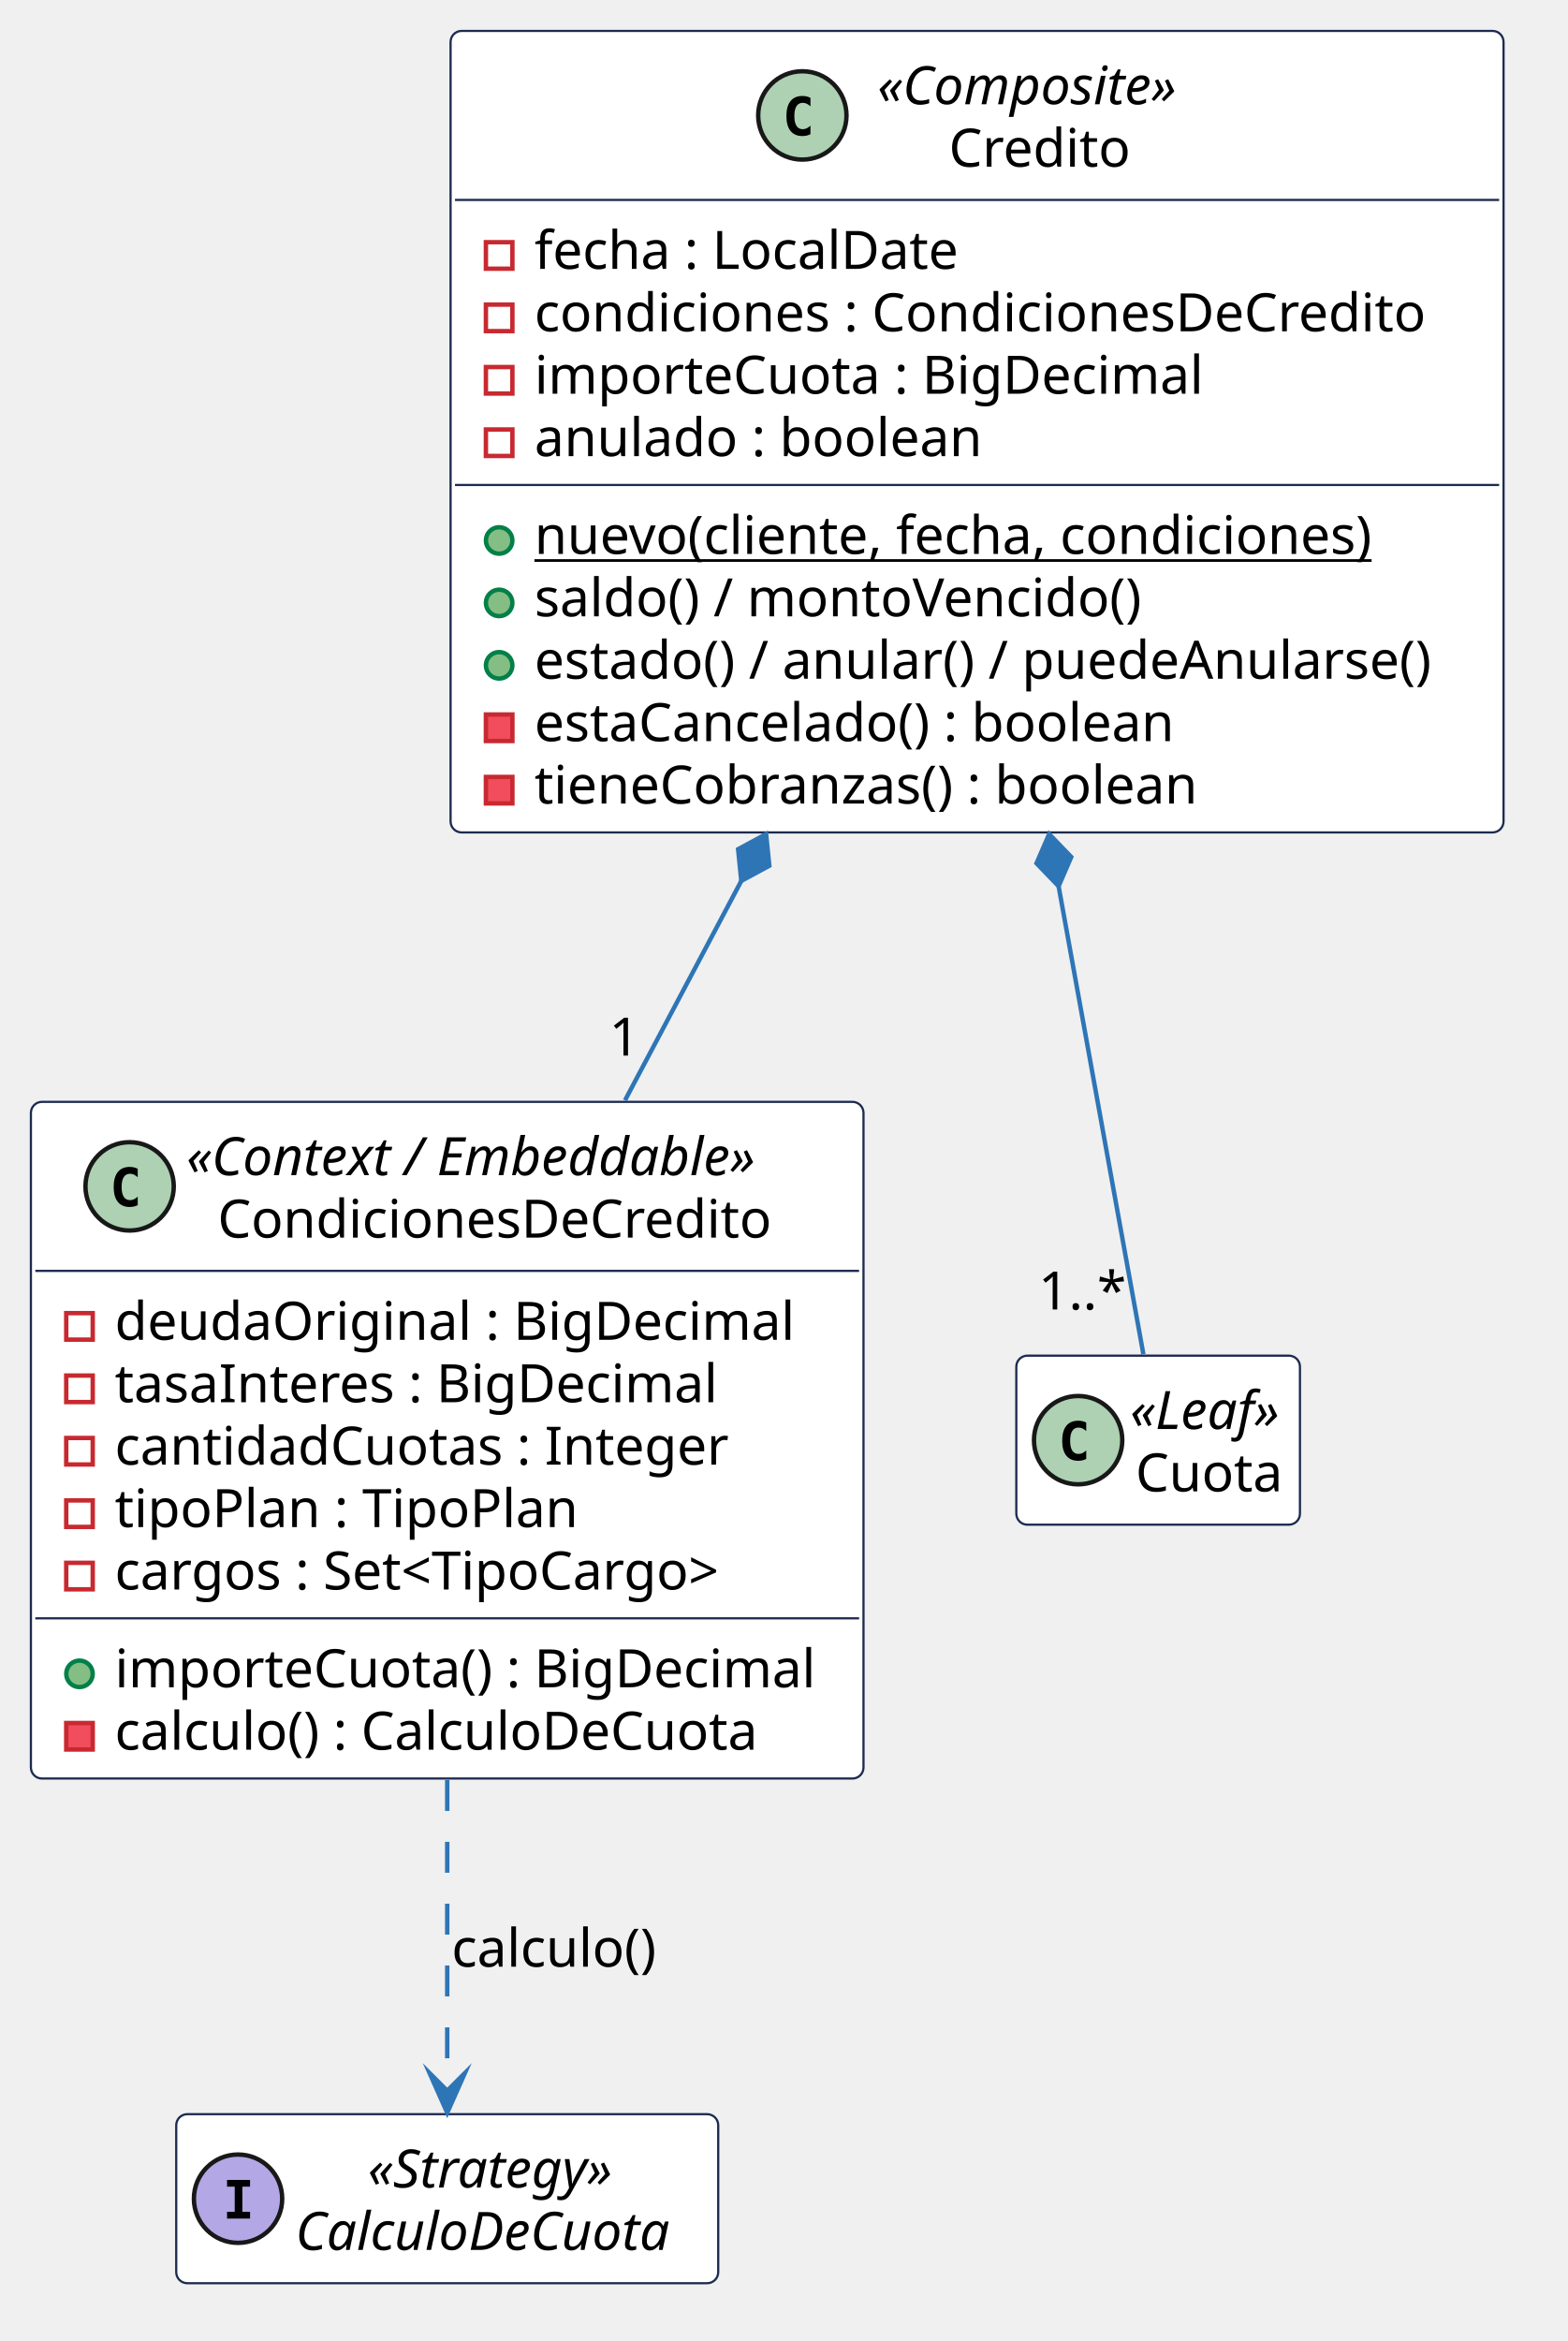
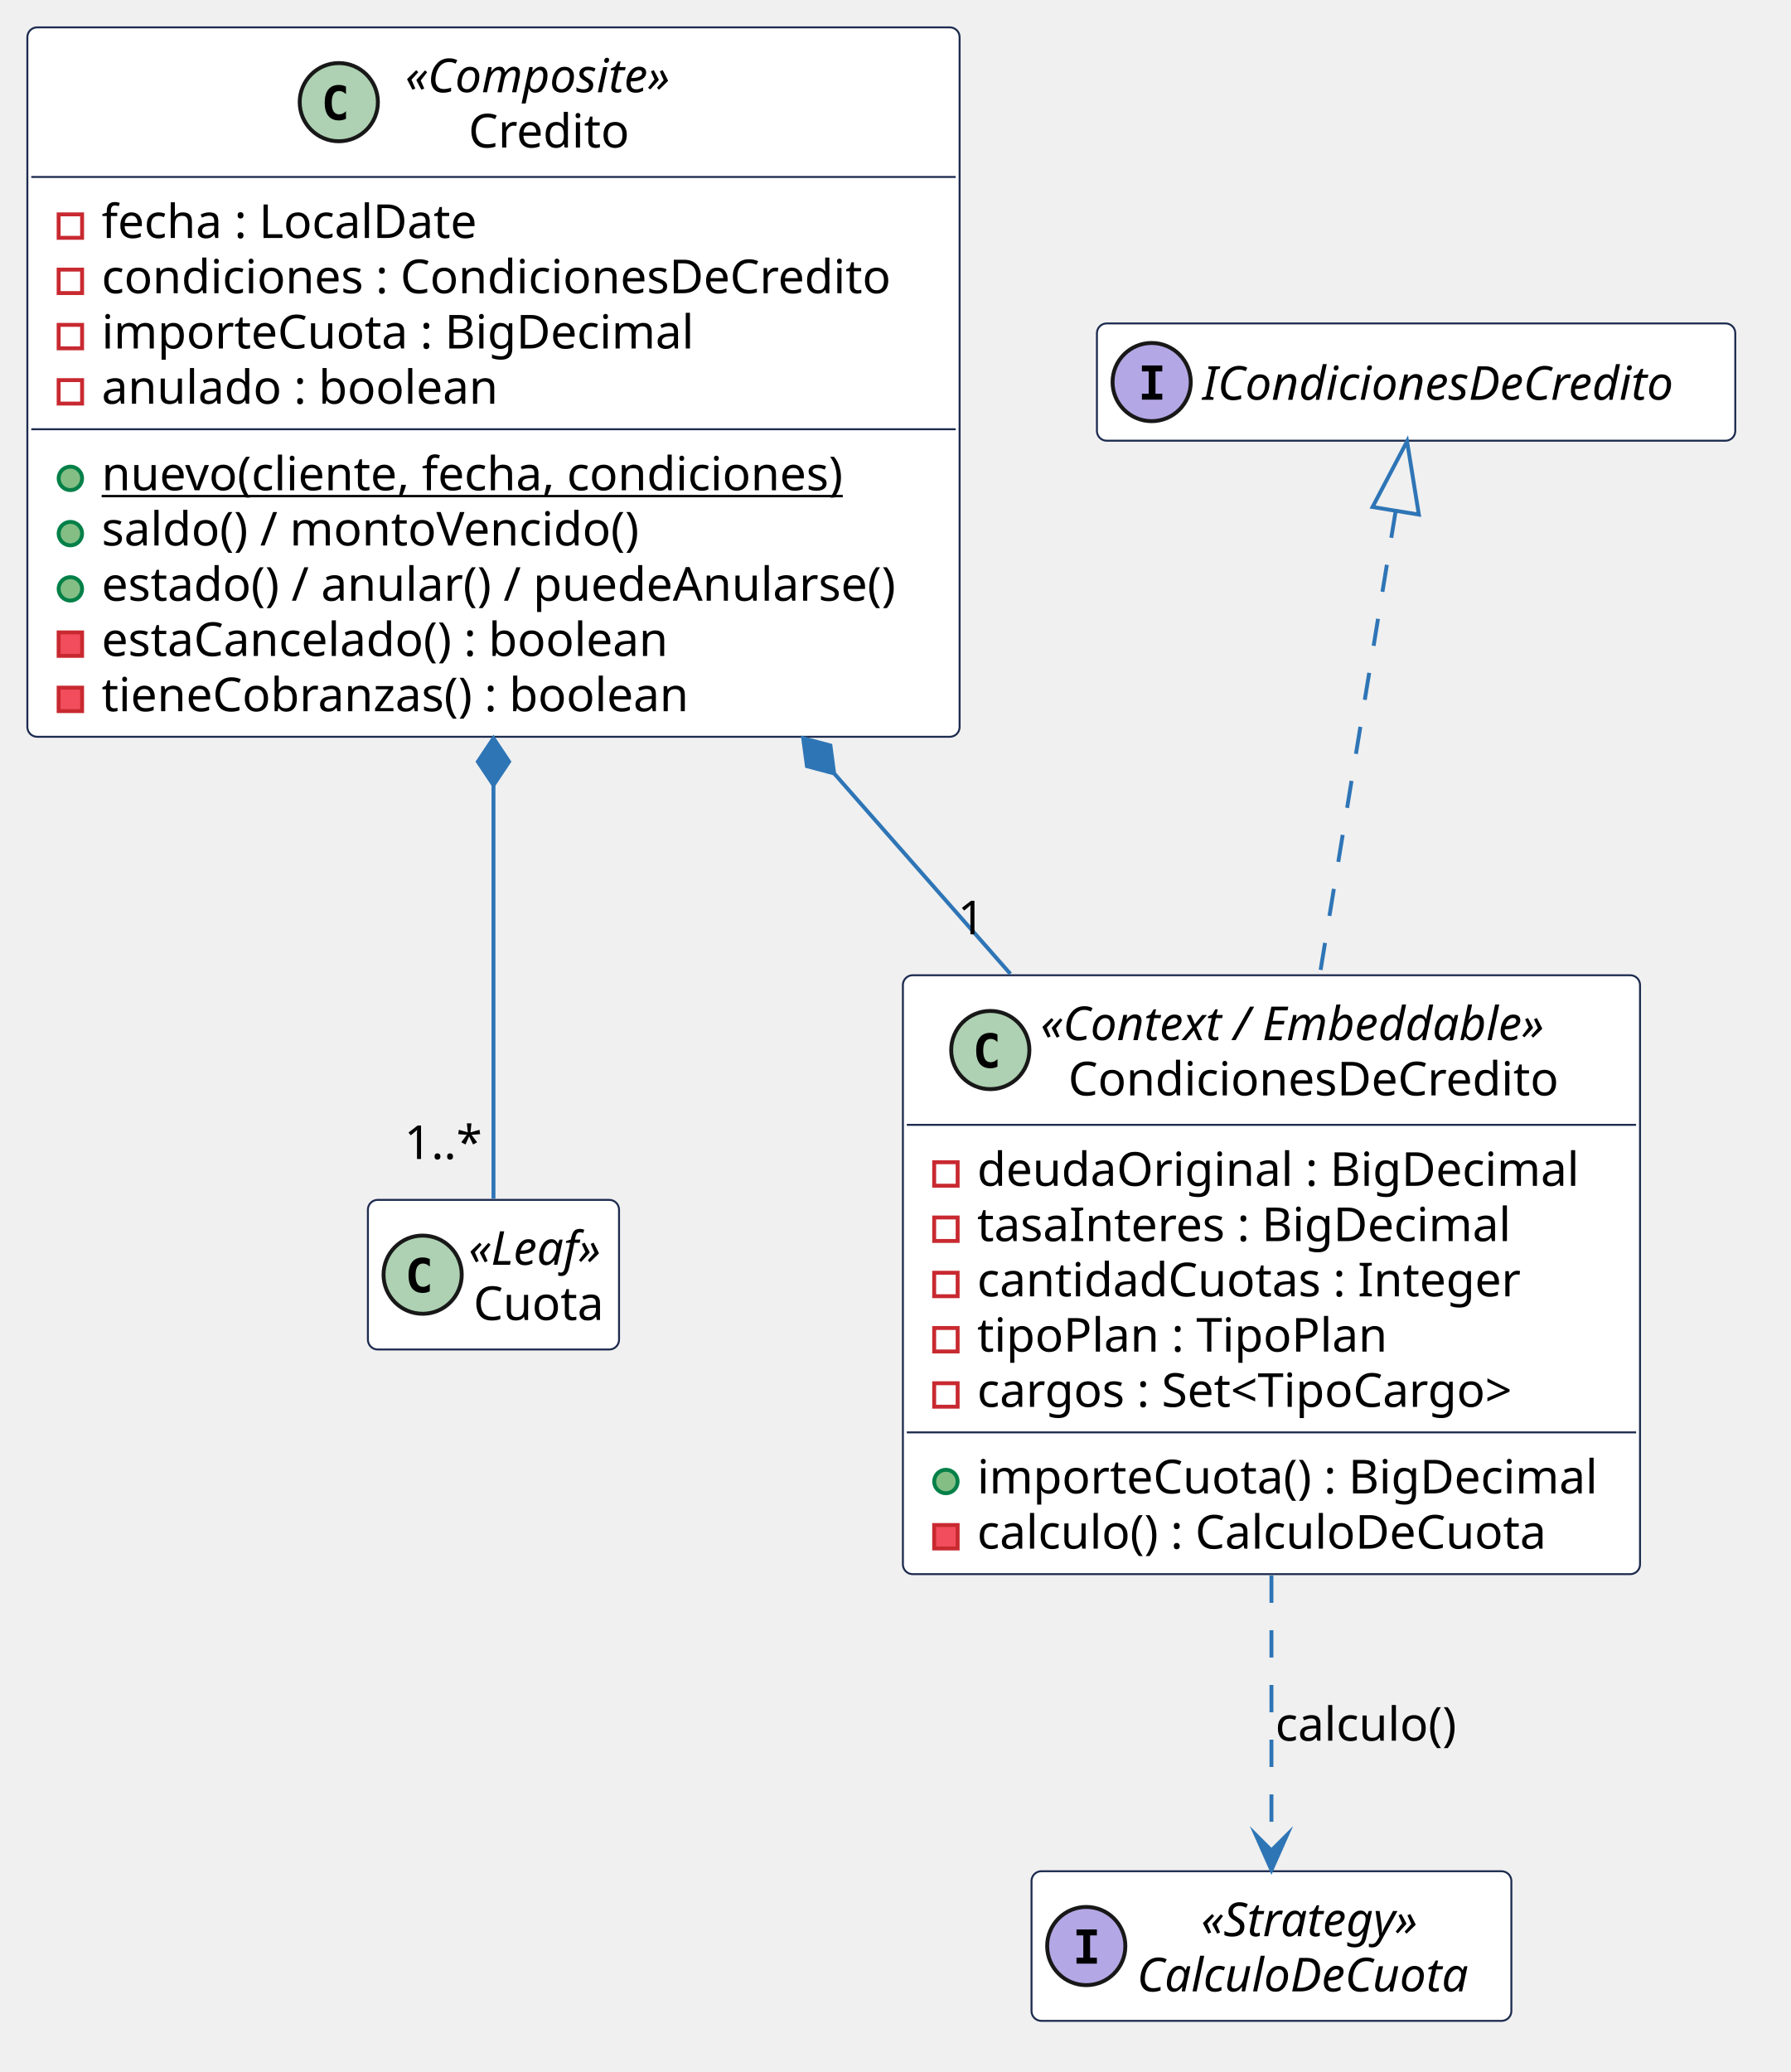
- <svg xmlns="http://www.w3.org/2000/svg" version="1.1" data-diagram-type="CLASS" style="width:355px;height:530px;background:#FFFFFF;" width="355px" height="530px" viewBox="0 0 355 530" zoomAndPan="magnify" preserveAspectRatio="none" contentStyleType="text/css">
+ <svg xmlns="http://www.w3.org/2000/svg" version="1.1" data-diagram-type="CLASS" style="width:458px;height:530px;background:#FFFFFF;" width="458px" height="530px" viewBox="0 0 458 530" zoomAndPan="magnify" preserveAspectRatio="none" contentStyleType="text/css">
  <defs />
  <g font-family="sans-serif" lengthAdjust="spacing">
    <g class="entity" data-qualified-name="Credito" id="ent0001" data-source-line="11">
-       <rect x="102.04" y="7" width="238.463" height="181.461" fill="#FFF" style="stroke:#1D2B4F;stroke-width:0.5;" rx="2.5" ry="2.5" />
-       <ellipse cx="181.704" cy="26.133" rx="10" ry="10" fill="#ADD1B2" style="stroke:#181818;stroke-width:1;" />
-       <path d="M183.538,30.381 Q183.128,30.592 182.677,30.697 Q182.226,30.803 181.728,30.803 Q179.958,30.803 179.026,29.637 Q178.095,28.471 178.095,26.268 Q178.095,24.059 179.026,22.893 Q179.958,21.727 181.728,21.727 Q182.226,21.727 182.683,21.832 Q183.14,21.938 183.538,22.148 L183.538,24.07 Q183.093,23.66 182.674,23.47 Q182.255,23.279 181.81,23.279 Q180.86,23.279 180.377,24.032 Q179.894,24.785 179.894,26.268 Q179.894,27.744 180.377,28.497 Q180.86,29.25 181.81,29.25 Q182.255,29.25 182.674,29.06 Q183.093,28.869 183.538,28.459 Z " fill="#000" />
-       <text x="198.704" y="23.602" fill="#000" font-size="12" textLength="75.135" font-style="italic" font-family="Calibri">«Composite»</text>
-       <text x="214.882" y="37.734" fill="#000" font-size="12" textLength="42.779" font-family="Calibri">Credito</text>
-       <line x1="103.04" y1="45.266" x2="339.503" y2="45.266" style="stroke:#1D2B4F;stroke-width:0.5;" />
+       <rect x="7" y="7" width="238.463" height="181.461" fill="#FFF" style="stroke:#1D2B4F;stroke-width:0.5;" rx="2.5" ry="2.5" />
+       <ellipse cx="86.664" cy="26.133" rx="10" ry="10" fill="#ADD1B2" style="stroke:#181818;stroke-width:1;" />
+       <path d="M88.498,30.381 Q88.088,30.592 87.637,30.697 Q87.186,30.803 86.688,30.803 Q84.918,30.803 83.986,29.637 Q83.055,28.471 83.055,26.268 Q83.055,24.059 83.986,22.893 Q84.918,21.727 86.688,21.727 Q87.186,21.727 87.643,21.832 Q88.1,21.938 88.498,22.148 L88.498,24.07 Q88.053,23.66 87.634,23.47 Q87.215,23.279 86.77,23.279 Q85.82,23.279 85.337,24.032 Q84.854,24.785 84.854,26.268 Q84.854,27.744 85.337,28.497 Q85.82,29.25 86.77,29.25 Q87.215,29.25 87.634,29.06 Q88.053,28.869 88.498,28.459 Z " fill="#000" />
+       <text x="103.664" y="23.602" fill="#000" font-size="12" textLength="75.135" font-style="italic" font-family="Calibri">«Composite»</text>
+       <text x="119.842" y="37.734" fill="#000" font-size="12" textLength="42.779" font-family="Calibri">Credito</text>
+       <line x1="8" y1="45.266" x2="244.463" y2="45.266" style="stroke:#1D2B4F;stroke-width:0.5;" />
      <g data-visibility-modifier="PRIVATE_FIELD">
-         <rect x="110.04" y="54.832" width="6" height="6" fill="none" style="stroke:#C82930;stroke-width:1;" />
+         <rect x="15" y="54.832" width="6" height="6" fill="none" style="stroke:#C82930;stroke-width:1;" />
      </g>
-       <text x="121.04" y="60.867" fill="#000" font-size="12" textLength="99.51" font-family="Calibri">fecha : LocalDate</text>
+       <text x="26" y="60.867" fill="#000" font-size="12" textLength="99.51" font-family="Calibri">fecha : LocalDate</text>
      <g data-visibility-modifier="PRIVATE_FIELD">
-         <rect x="110.04" y="68.965" width="6" height="6" fill="none" style="stroke:#C82930;stroke-width:1;" />
+         <rect x="15" y="68.965" width="6" height="6" fill="none" style="stroke:#C82930;stroke-width:1;" />
      </g>
-       <text x="121.04" y="75" fill="#000" font-size="12" textLength="210.445" font-family="Calibri">condiciones : CondicionesDeCredito</text>
+       <text x="26" y="75" fill="#000" font-size="12" textLength="210.445" font-family="Calibri">condiciones : CondicionesDeCredito</text>
      <g data-visibility-modifier="PRIVATE_FIELD">
-         <rect x="110.04" y="83.098" width="6" height="6" fill="none" style="stroke:#C82930;stroke-width:1;" />
+         <rect x="15" y="83.098" width="6" height="6" fill="none" style="stroke:#C82930;stroke-width:1;" />
      </g>
-       <text x="121.04" y="89.133" fill="#000" font-size="12" textLength="155.748" font-family="Calibri">importeCuota : BigDecimal</text>
+       <text x="26" y="89.133" fill="#000" font-size="12" textLength="155.748" font-family="Calibri">importeCuota : BigDecimal</text>
      <g data-visibility-modifier="PRIVATE_FIELD">
-         <rect x="110.04" y="97.23" width="6" height="6" fill="none" style="stroke:#C82930;stroke-width:1;" />
+         <rect x="15" y="97.23" width="6" height="6" fill="none" style="stroke:#C82930;stroke-width:1;" />
      </g>
-       <text x="121.04" y="103.266" fill="#000" font-size="12" textLength="104.455" font-family="Calibri">anulado : boolean</text>
-       <line x1="103.04" y1="109.797" x2="339.503" y2="109.797" style="stroke:#1D2B4F;stroke-width:0.5;" />
+       <text x="26" y="103.266" fill="#000" font-size="12" textLength="104.455" font-family="Calibri">anulado : boolean</text>
+       <line x1="8" y1="109.797" x2="244.463" y2="109.797" style="stroke:#1D2B4F;stroke-width:0.5;" />
      <g data-visibility-modifier="PUBLIC_METHOD">
-         <ellipse cx="113.04" cy="122.363" rx="3" ry="3" fill="#84BE84" style="stroke:#038048;stroke-width:1;" />
+         <ellipse cx="18" cy="122.363" rx="3" ry="3" fill="#84BE84" style="stroke:#038048;stroke-width:1;" />
      </g>
-       <text x="121.04" y="125.398" fill="#000" font-size="12" textLength="197.086" text-decoration="underline" font-family="Calibri">nuevo(cliente, fecha, condiciones)</text>
+       <text x="26" y="125.398" fill="#000" font-size="12" textLength="197.086" text-decoration="underline" font-family="Calibri">nuevo(cliente, fecha, condiciones)</text>
      <g data-visibility-modifier="PUBLIC_METHOD">
-         <ellipse cx="113.04" cy="136.496" rx="3" ry="3" fill="#84BE84" style="stroke:#038048;stroke-width:1;" />
+         <ellipse cx="18" cy="136.496" rx="3" ry="3" fill="#84BE84" style="stroke:#038048;stroke-width:1;" />
      </g>
-       <text x="121.04" y="139.531" fill="#000" font-size="12" textLength="145.031" font-family="Calibri">saldo() / montoVencido()</text>
+       <text x="26" y="139.531" fill="#000" font-size="12" textLength="145.031" font-family="Calibri">saldo() / montoVencido()</text>
      <g data-visibility-modifier="PUBLIC_METHOD">
-         <ellipse cx="113.04" cy="150.629" rx="3" ry="3" fill="#84BE84" style="stroke:#038048;stroke-width:1;" />
+         <ellipse cx="18" cy="150.629" rx="3" ry="3" fill="#84BE84" style="stroke:#038048;stroke-width:1;" />
      </g>
-       <text x="121.04" y="153.664" fill="#000" font-size="12" textLength="213.463" font-family="Calibri">estado() / anular() / puedeAnularse()</text>
+       <text x="26" y="153.664" fill="#000" font-size="12" textLength="213.463" font-family="Calibri">estado() / anular() / puedeAnularse()</text>
      <g data-visibility-modifier="PRIVATE_METHOD">
-         <rect x="110.04" y="161.762" width="6" height="6" fill="#F24D5C" style="stroke:#C82930;stroke-width:1;" />
+         <rect x="15" y="161.762" width="6" height="6" fill="#F24D5C" style="stroke:#C82930;stroke-width:1;" />
      </g>
-       <text x="121.04" y="167.797" fill="#000" font-size="12" textLength="149.865" font-family="Calibri">estaCancelado() : boolean</text>
+       <text x="26" y="167.797" fill="#000" font-size="12" textLength="149.865" font-family="Calibri">estaCancelado() : boolean</text>
      <g data-visibility-modifier="PRIVATE_METHOD">
-         <rect x="110.04" y="175.895" width="6" height="6" fill="#F24D5C" style="stroke:#C82930;stroke-width:1;" />
+         <rect x="15" y="175.895" width="6" height="6" fill="#F24D5C" style="stroke:#C82930;stroke-width:1;" />
      </g>
-       <text x="121.04" y="181.93" fill="#000" font-size="12" textLength="156.328" font-family="Calibri">tieneCobranzas() : boolean</text>
+       <text x="26" y="181.93" fill="#000" font-size="12" textLength="156.328" font-family="Calibri">tieneCobranzas() : boolean</text>
    </g>
    <g class="entity" data-qualified-name="CondicionesDeCredito" id="ent0002" data-source-line="22">
-       <rect x="7" y="249.46" width="188.553" height="153.195" fill="#FFF" style="stroke:#1D2B4F;stroke-width:0.5;" rx="2.5" ry="2.5" />
-       <ellipse cx="29.354" cy="268.593" rx="10" ry="10" fill="#ADD1B2" style="stroke:#181818;stroke-width:1;" />
-       <path d="M31.188,272.841 Q30.778,273.052 30.327,273.157 Q29.875,273.263 29.377,273.263 Q27.608,273.263 26.676,272.097 Q25.745,270.931 25.745,268.728 Q25.745,266.519 26.676,265.353 Q27.608,264.187 29.377,264.187 Q29.875,264.187 30.333,264.292 Q30.79,264.398 31.188,264.608 L31.188,266.53 Q30.743,266.12 30.324,265.93 Q29.905,265.739 29.459,265.739 Q28.51,265.739 28.027,266.492 Q27.543,267.245 27.543,268.728 Q27.543,270.204 28.027,270.957 Q28.51,271.71 29.459,271.71 Q29.905,271.71 30.324,271.52 Q30.743,271.329 31.188,270.919 Z " fill="#000" />
-       <text x="42.21" y="266.062" fill="#000" font-size="12" textLength="143.988" font-style="italic" font-family="Calibri">«Context / Embeddable»</text>
-       <text x="49.289" y="280.194" fill="#000" font-size="12" textLength="129.832" font-family="Calibri">CondicionesDeCredito</text>
-       <line x1="8" y1="287.726" x2="194.553" y2="287.726" style="stroke:#1D2B4F;stroke-width:0.5;" />
+       <rect x="230.96" y="249.46" width="188.553" height="153.195" fill="#FFF" style="stroke:#1D2B4F;stroke-width:0.5;" rx="2.5" ry="2.5" />
+       <ellipse cx="253.314" cy="268.593" rx="10" ry="10" fill="#ADD1B2" style="stroke:#181818;stroke-width:1;" />
+       <path d="M255.148,272.841 Q254.738,273.052 254.287,273.157 Q253.835,273.263 253.337,273.263 Q251.568,273.263 250.636,272.097 Q249.705,270.931 249.705,268.728 Q249.705,266.519 250.636,265.353 Q251.568,264.187 253.337,264.187 Q253.835,264.187 254.293,264.292 Q254.75,264.398 255.148,264.608 L255.148,266.53 Q254.703,266.12 254.284,265.93 Q253.865,265.739 253.419,265.739 Q252.47,265.739 251.987,266.492 Q251.503,267.245 251.503,268.728 Q251.503,270.204 251.987,270.957 Q252.47,271.71 253.419,271.71 Q253.865,271.71 254.284,271.52 Q254.703,271.329 255.148,270.919 Z " fill="#000" />
+       <text x="266.17" y="266.062" fill="#000" font-size="12" textLength="143.988" font-style="italic" font-family="Calibri">«Context / Embeddable»</text>
+       <text x="273.249" y="280.194" fill="#000" font-size="12" textLength="129.832" font-family="Calibri">CondicionesDeCredito</text>
+       <line x1="231.96" y1="287.726" x2="418.513" y2="287.726" style="stroke:#1D2B4F;stroke-width:0.5;" />
      <g data-visibility-modifier="PRIVATE_FIELD">
-         <rect x="15" y="297.292" width="6" height="6" fill="none" style="stroke:#C82930;stroke-width:1;" />
+         <rect x="238.96" y="297.292" width="6" height="6" fill="none" style="stroke:#C82930;stroke-width:1;" />
      </g>
-       <text x="26" y="303.327" fill="#000" font-size="12" textLength="157.893" font-family="Calibri">deudaOriginal : BigDecimal</text>
+       <text x="249.96" y="303.327" fill="#000" font-size="12" textLength="157.893" font-family="Calibri">deudaOriginal : BigDecimal</text>
      <g data-visibility-modifier="PRIVATE_FIELD">
-         <rect x="15" y="311.425" width="6" height="6" fill="none" style="stroke:#C82930;stroke-width:1;" />
+         <rect x="238.96" y="311.425" width="6" height="6" fill="none" style="stroke:#C82930;stroke-width:1;" />
      </g>
-       <text x="26" y="317.46" fill="#000" font-size="12" textLength="139.482" font-family="Calibri">tasaInteres : BigDecimal</text>
+       <text x="249.96" y="317.46" fill="#000" font-size="12" textLength="139.482" font-family="Calibri">tasaInteres : BigDecimal</text>
      <g data-visibility-modifier="PRIVATE_FIELD">
-         <rect x="15" y="325.558" width="6" height="6" fill="none" style="stroke:#C82930;stroke-width:1;" />
+         <rect x="238.96" y="325.558" width="6" height="6" fill="none" style="stroke:#C82930;stroke-width:1;" />
      </g>
-       <text x="26" y="331.593" fill="#000" font-size="12" textLength="142.811" font-family="Calibri">cantidadCuotas : Integer</text>
+       <text x="249.96" y="331.593" fill="#000" font-size="12" textLength="142.811" font-family="Calibri">cantidadCuotas : Integer</text>
      <g data-visibility-modifier="PRIVATE_FIELD">
-         <rect x="15" y="339.69" width="6" height="6" fill="none" style="stroke:#C82930;stroke-width:1;" />
+         <rect x="238.96" y="339.69" width="6" height="6" fill="none" style="stroke:#C82930;stroke-width:1;" />
      </g>
-       <text x="26" y="345.726" fill="#000" font-size="12" textLength="108.604" font-family="Calibri">tipoPlan : TipoPlan</text>
+       <text x="249.96" y="345.726" fill="#000" font-size="12" textLength="108.604" font-family="Calibri">tipoPlan : TipoPlan</text>
      <g data-visibility-modifier="PRIVATE_FIELD">
-         <rect x="15" y="353.823" width="6" height="6" fill="none" style="stroke:#C82930;stroke-width:1;" />
+         <rect x="238.96" y="353.823" width="6" height="6" fill="none" style="stroke:#C82930;stroke-width:1;" />
      </g>
-       <text x="26" y="359.858" fill="#000" font-size="12" textLength="147.434" font-family="Calibri">cargos : Set&lt;TipoCargo&gt;</text>
-       <line x1="8" y1="366.39" x2="194.553" y2="366.39" style="stroke:#1D2B4F;stroke-width:0.5;" />
+       <text x="249.96" y="359.858" fill="#000" font-size="12" textLength="147.434" font-family="Calibri">cargos : Set&lt;TipoCargo&gt;</text>
+       <line x1="231.96" y1="366.39" x2="418.513" y2="366.39" style="stroke:#1D2B4F;stroke-width:0.5;" />
      <g data-visibility-modifier="PUBLIC_METHOD">
-         <ellipse cx="18" cy="378.956" rx="3" ry="3" fill="#84BE84" style="stroke:#038048;stroke-width:1;" />
+         <ellipse cx="241.96" cy="378.956" rx="3" ry="3" fill="#84BE84" style="stroke:#038048;stroke-width:1;" />
      </g>
-       <text x="26" y="381.991" fill="#000" font-size="12" textLength="163.553" font-family="Calibri">importeCuota() : BigDecimal</text>
+       <text x="249.96" y="381.991" fill="#000" font-size="12" textLength="163.553" font-family="Calibri">importeCuota() : BigDecimal</text>
      <g data-visibility-modifier="PRIVATE_METHOD">
-         <rect x="15" y="390.089" width="6" height="6" fill="#F24D5C" style="stroke:#C82930;stroke-width:1;" />
+         <rect x="238.96" y="390.089" width="6" height="6" fill="#F24D5C" style="stroke:#C82930;stroke-width:1;" />
      </g>
-       <text x="26" y="396.124" fill="#000" font-size="12" textLength="152.613" font-family="Calibri">calculo() : CalculoDeCuota</text>
+       <text x="249.96" y="396.124" fill="#000" font-size="12" textLength="152.613" font-family="Calibri">calculo() : CalculoDeCuota</text>
    </g>
-     <g class="entity" data-qualified-name="CalculoDeCuota" id="ent0003" data-source-line="31">
-       <rect x="39.91" y="478.65" width="122.742" height="38.266" fill="#FFF" style="stroke:#1D2B4F;stroke-width:0.5;" rx="2.5" ry="2.5" />
-       <ellipse cx="53.91" cy="497.783" rx="10" ry="10" fill="#B4A7E5" style="stroke:#181818;stroke-width:1;" />
-       <path d="M51.418,495.058 L51.418,493.535 L56.627,493.535 L56.627,495.058 L54.887,495.058 L54.887,500.759 L56.627,500.759 L56.627,502.283 L51.418,502.283 L51.418,500.759 L53.158,500.759 L53.158,495.058 Z " fill="#000" />
-       <text x="83.287" y="495.252" fill="#000" font-size="12" textLength="59.988" font-style="italic" font-family="Calibri">«Strategy»</text>
-       <text x="66.91" y="509.384" fill="#000" font-size="12" textLength="92.742" font-style="italic" font-family="Calibri">CalculoDeCuota</text>
+     <g class="entity" data-qualified-name="ICondicionesDeCredito" id="ent0003" data-source-line="31">
+       <rect x="280.59" y="82.73" width="163.289" height="30" fill="#FFF" style="stroke:#1D2B4F;stroke-width:0.5;" rx="2.5" ry="2.5" />
+       <ellipse cx="294.59" cy="97.73" rx="10" ry="10" fill="#B4A7E5" style="stroke:#181818;stroke-width:1;" />
+       <path d="M292.098,95.005 L292.098,93.482 L297.307,93.482 L297.307,95.005 L295.567,95.005 L295.567,100.707 L297.307,100.707 L297.307,102.23 L292.098,102.23 L292.098,100.707 L293.838,100.707 L293.838,95.005 Z " fill="#000" />
+       <text x="307.59" y="102.265" fill="#000" font-size="12" textLength="133.289" font-style="italic" font-family="Calibri">ICondicionesDeCredito</text>
    </g>
-     <g class="entity" data-qualified-name="Cuota" id="ent0004" data-source-line="32">
-       <rect x="230.16" y="306.92" width="64.236" height="38.266" fill="#FFF" style="stroke:#1D2B4F;stroke-width:0.5;" rx="2.5" ry="2.5" />
-       <ellipse cx="244.16" cy="326.053" rx="10" ry="10" fill="#ADD1B2" style="stroke:#181818;stroke-width:1;" />
-       <path d="M245.994,330.301 Q245.584,330.512 245.133,330.617 Q244.681,330.723 244.183,330.723 Q242.414,330.723 241.482,329.557 Q240.551,328.391 240.551,326.188 Q240.551,323.979 241.482,322.813 Q242.414,321.647 244.183,321.647 Q244.681,321.647 245.139,321.752 Q245.596,321.858 245.994,322.068 L245.994,323.99 Q245.549,323.58 245.13,323.39 Q244.711,323.199 244.265,323.199 Q243.316,323.199 242.833,323.952 Q242.349,324.705 242.349,326.188 Q242.349,327.664 242.833,328.417 Q243.316,329.17 244.265,329.17 Q244.711,329.17 245.13,328.98 Q245.549,328.789 245.994,328.379 Z " fill="#000" />
-       <text x="255.93" y="323.522" fill="#000" font-size="12" textLength="36.697" font-style="italic" font-family="Calibri">«Leaf»</text>
-       <text x="257.16" y="337.654" fill="#000" font-size="12" textLength="34.236" font-family="Calibri">Cuota</text>
+     <g class="entity" data-qualified-name="CalculoDeCuota" id="ent0004" data-source-line="32">
+       <rect x="263.86" y="478.65" width="122.742" height="38.266" fill="#FFF" style="stroke:#1D2B4F;stroke-width:0.5;" rx="2.5" ry="2.5" />
+       <ellipse cx="277.86" cy="497.783" rx="10" ry="10" fill="#B4A7E5" style="stroke:#181818;stroke-width:1;" />
+       <path d="M275.368,495.058 L275.368,493.535 L280.577,493.535 L280.577,495.058 L278.837,495.058 L278.837,500.759 L280.577,500.759 L280.577,502.283 L275.368,502.283 L275.368,500.759 L277.108,500.759 L277.108,495.058 Z " fill="#000" />
+       <text x="307.237" y="495.252" fill="#000" font-size="12" textLength="59.988" font-style="italic" font-family="Calibri">«Strategy»</text>
+       <text x="290.86" y="509.384" fill="#000" font-size="12" textLength="92.742" font-style="italic" font-family="Calibri">CalculoDeCuota</text>
    </g>
-     <g class="link" data-entity-1="ent0001" data-entity-2="ent0002" id="lnk5" data-source-line="33" data-link-type="composition">
-       <path d="M167.882,199.434 C157.302,219.404 151.8,229.77 141.54,249.11" style="stroke:#2E75B6;stroke-width:1;" fill="none" id="Credito-backto-CondicionesDeCredito" codeLine="33" />
-       <polygon points="173.5,188.83,167.156,192.259,167.882,199.434,174.226,196.004,173.5,188.83" fill="#2E75B6" style="stroke:#2E75B6;stroke-width:1;stroke-linejoin:miter;stroke-miterlimit:10;" />
-       <text x="137.956" y="238.979" fill="#000" font-size="12" font-family="Calibri">1</text>
+     <g class="entity" data-qualified-name="Cuota" id="ent0005" data-source-line="33">
+       <rect x="94.11" y="306.92" width="64.236" height="38.266" fill="#FFF" style="stroke:#1D2B4F;stroke-width:0.5;" rx="2.5" ry="2.5" />
+       <ellipse cx="108.11" cy="326.053" rx="10" ry="10" fill="#ADD1B2" style="stroke:#181818;stroke-width:1;" />
+       <path d="M109.944,330.301 Q109.534,330.512 109.083,330.617 Q108.631,330.723 108.133,330.723 Q106.364,330.723 105.432,329.557 Q104.501,328.391 104.501,326.188 Q104.501,323.979 105.432,322.813 Q106.364,321.647 108.133,321.647 Q108.631,321.647 109.089,321.752 Q109.546,321.858 109.944,322.068 L109.944,323.99 Q109.499,323.58 109.08,323.39 Q108.661,323.199 108.215,323.199 Q107.266,323.199 106.783,323.952 Q106.299,324.705 106.299,326.188 Q106.299,327.664 106.783,328.417 Q107.266,329.17 108.215,329.17 Q108.661,329.17 109.08,328.98 Q109.499,328.789 109.944,328.379 Z " fill="#000" />
+       <text x="119.88" y="323.522" fill="#000" font-size="12" textLength="36.697" font-style="italic" font-family="Calibri">«Leaf»</text>
+       <text x="121.11" y="337.654" fill="#000" font-size="12" textLength="34.236" font-family="Calibri">Cuota</text>
    </g>
-     <g class="link" data-entity-1="ent0002" data-entity-2="ent0003" id="lnk6" data-source-line="34" data-link-type="dependency">
-       <path d="M101.28,402.99 C101.28,430.88 101.28,455.07 101.28,473.34" style="stroke:#2E75B6;stroke-width:1;stroke-dasharray:7,7;" fill="none" id="CondicionesDeCredito-to-CalculoDeCuota" codeLine="34" />
-       <polygon points="101.28,478.34,105.28,469.34,101.28,473.34,97.28,469.34,101.28,478.34" fill="#2E75B6" style="stroke:#2E75B6;stroke-width:1;stroke-linejoin:miter;stroke-miterlimit:10;" />
-       <text x="102.28" y="445.252" fill="#000" font-size="12" textLength="48.48" font-family="Calibri">calculo()</text>
+     <g class="link" data-entity-1="ent0001" data-entity-2="ent0002" id="lnk6" data-source-line="34" data-link-type="composition">
+       <path d="M213.374,197.842 C230.934,217.812 241.45,229.77 258.45,249.11" style="stroke:#2E75B6;stroke-width:1;" fill="none" id="Credito-backto-CondicionesDeCredito" codeLine="34" />
+       <polygon points="205.45,188.83,206.408,195.977,213.374,197.842,212.416,190.694,205.45,188.83" fill="#2E75B6" style="stroke:#2E75B6;stroke-width:1;stroke-linejoin:miter;stroke-miterlimit:10;" />
+       <text x="244.998" y="238.979" fill="#000" font-size="12" font-family="Calibri">1</text>
    </g>
-     <g class="link" data-entity-1="ent0001" data-entity-2="ent0004" id="lnk7" data-source-line="35" data-link-type="composition">
-       <path d="M239.738,200.638 C247.638,244.278 254.27,280.89 258.94,306.61" style="stroke:#2E75B6;stroke-width:1;" fill="none" id="Credito-backto-Cuota" codeLine="35" />
-       <polygon points="237.6,188.83,234.733,195.447,239.738,200.638,242.605,194.022,237.6,188.83" fill="#2E75B6" style="stroke:#2E75B6;stroke-width:1;stroke-linejoin:miter;stroke-miterlimit:10;" />
-       <text x="235.164" y="296.463" fill="#000" font-size="12" textLength="20.965" font-family="Calibri">1..*</text>
+     <g class="link" data-entity-1="ent0003" data-entity-2="ent0002" id="lnk7" data-source-line="35" data-link-type="extension">
+       <path d="M357.016,130.654 C352.626,157.504 345.71,199.81 337.63,249.2" style="stroke:#2E75B6;stroke-width:1;stroke-dasharray:7,7;" fill="none" id="ICondicionesDeCredito-backto-CondicionesDeCredito" codeLine="35" />
+       <polygon points="359.92,112.89,351.094,129.686,362.937,131.622,359.92,112.89" fill="none" style="stroke:#2E75B6;stroke-width:1;stroke-linejoin:miter;stroke-miterlimit:10;" />
+     </g>
+     <g class="link" data-entity-1="ent0002" data-entity-2="ent0004" id="lnk8" data-source-line="36" data-link-type="dependency">
+       <path d="M325.23,402.99 C325.23,430.88 325.23,455.07 325.23,473.34" style="stroke:#2E75B6;stroke-width:1;stroke-dasharray:7,7;" fill="none" id="CondicionesDeCredito-to-CalculoDeCuota" codeLine="36" />
+       <polygon points="325.23,478.34,329.23,469.34,325.23,473.34,321.23,469.34,325.23,478.34" fill="#2E75B6" style="stroke:#2E75B6;stroke-width:1;stroke-linejoin:miter;stroke-miterlimit:10;" />
+       <text x="326.23" y="445.252" fill="#000" font-size="12" textLength="48.48" font-family="Calibri">calculo()</text>
+     </g>
+     <g class="link" data-entity-1="ent0001" data-entity-2="ent0005" id="lnk9" data-source-line="37" data-link-type="composition">
+       <path d="M126.23,200.83 C126.23,244.47 126.23,280.89 126.23,306.61" style="stroke:#2E75B6;stroke-width:1;" fill="none" id="Credito-backto-Cuota" codeLine="37" />
+       <polygon points="126.23,188.83,122.23,194.83,126.23,200.83,130.23,194.83,126.23,188.83" fill="#2E75B6" style="stroke:#2E75B6;stroke-width:1;stroke-linejoin:miter;stroke-miterlimit:10;" />
+       <text x="103.435" y="296.463" fill="#000" font-size="12" textLength="20.965" font-family="Calibri">1..*</text>
    </g>
  </g>
</svg>
